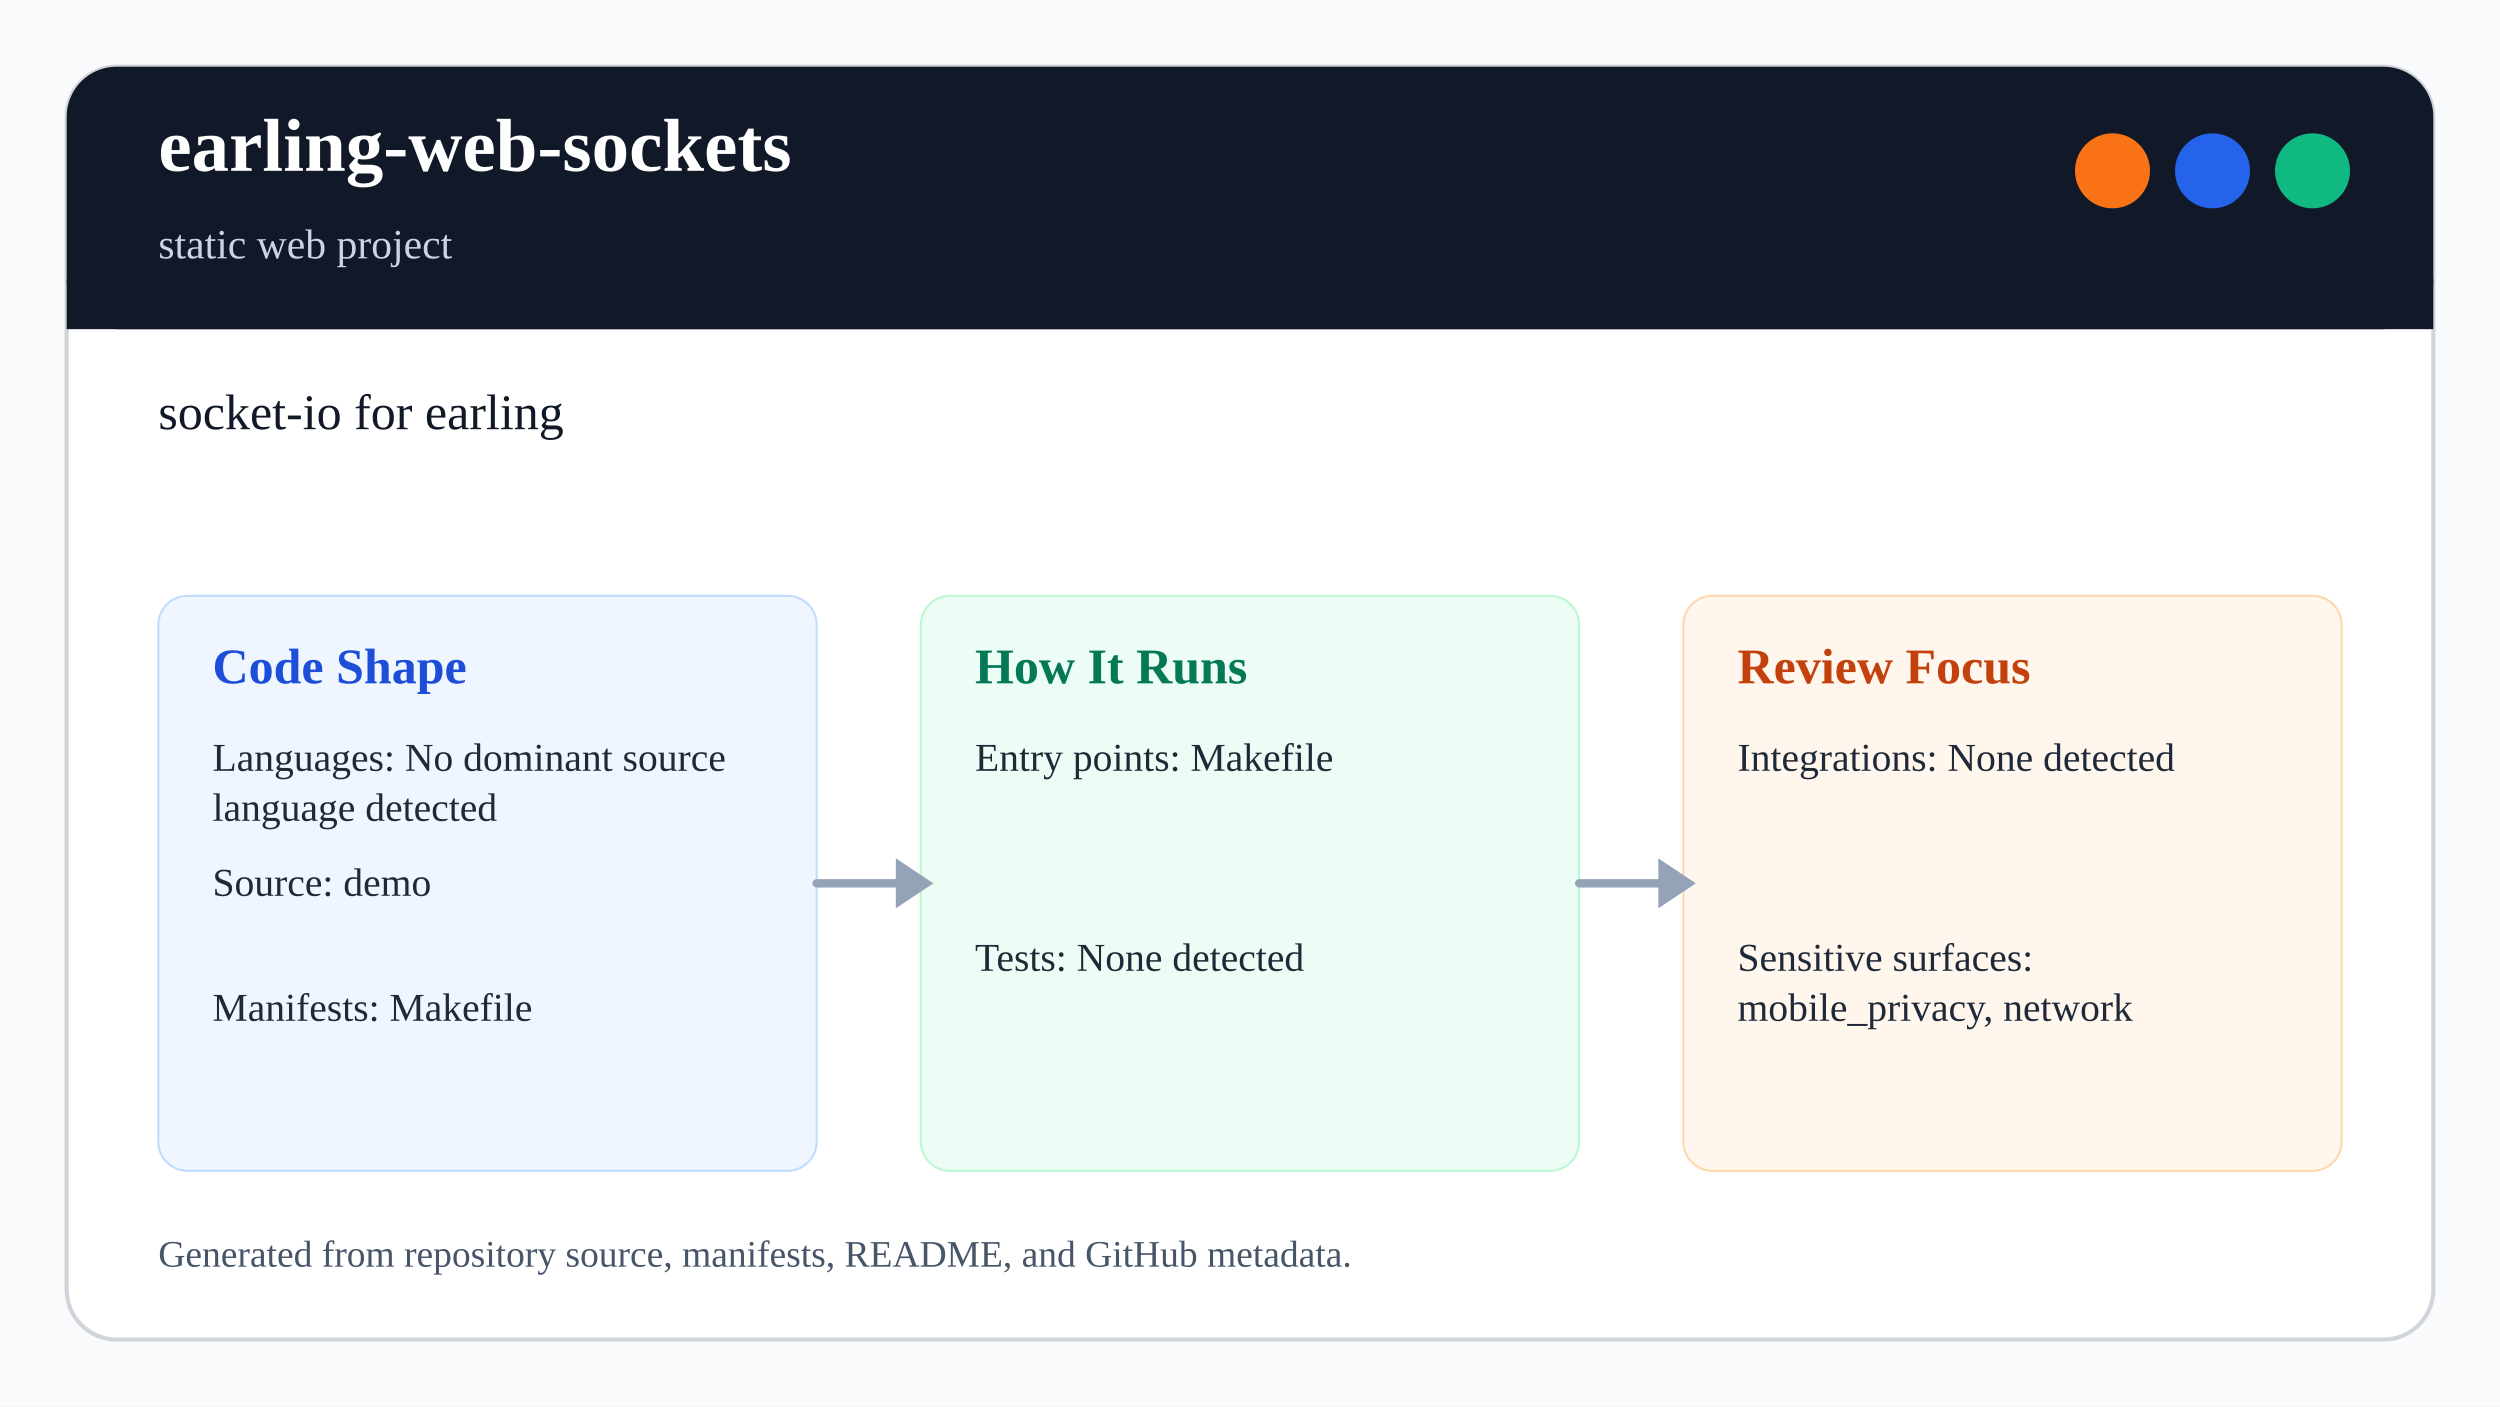
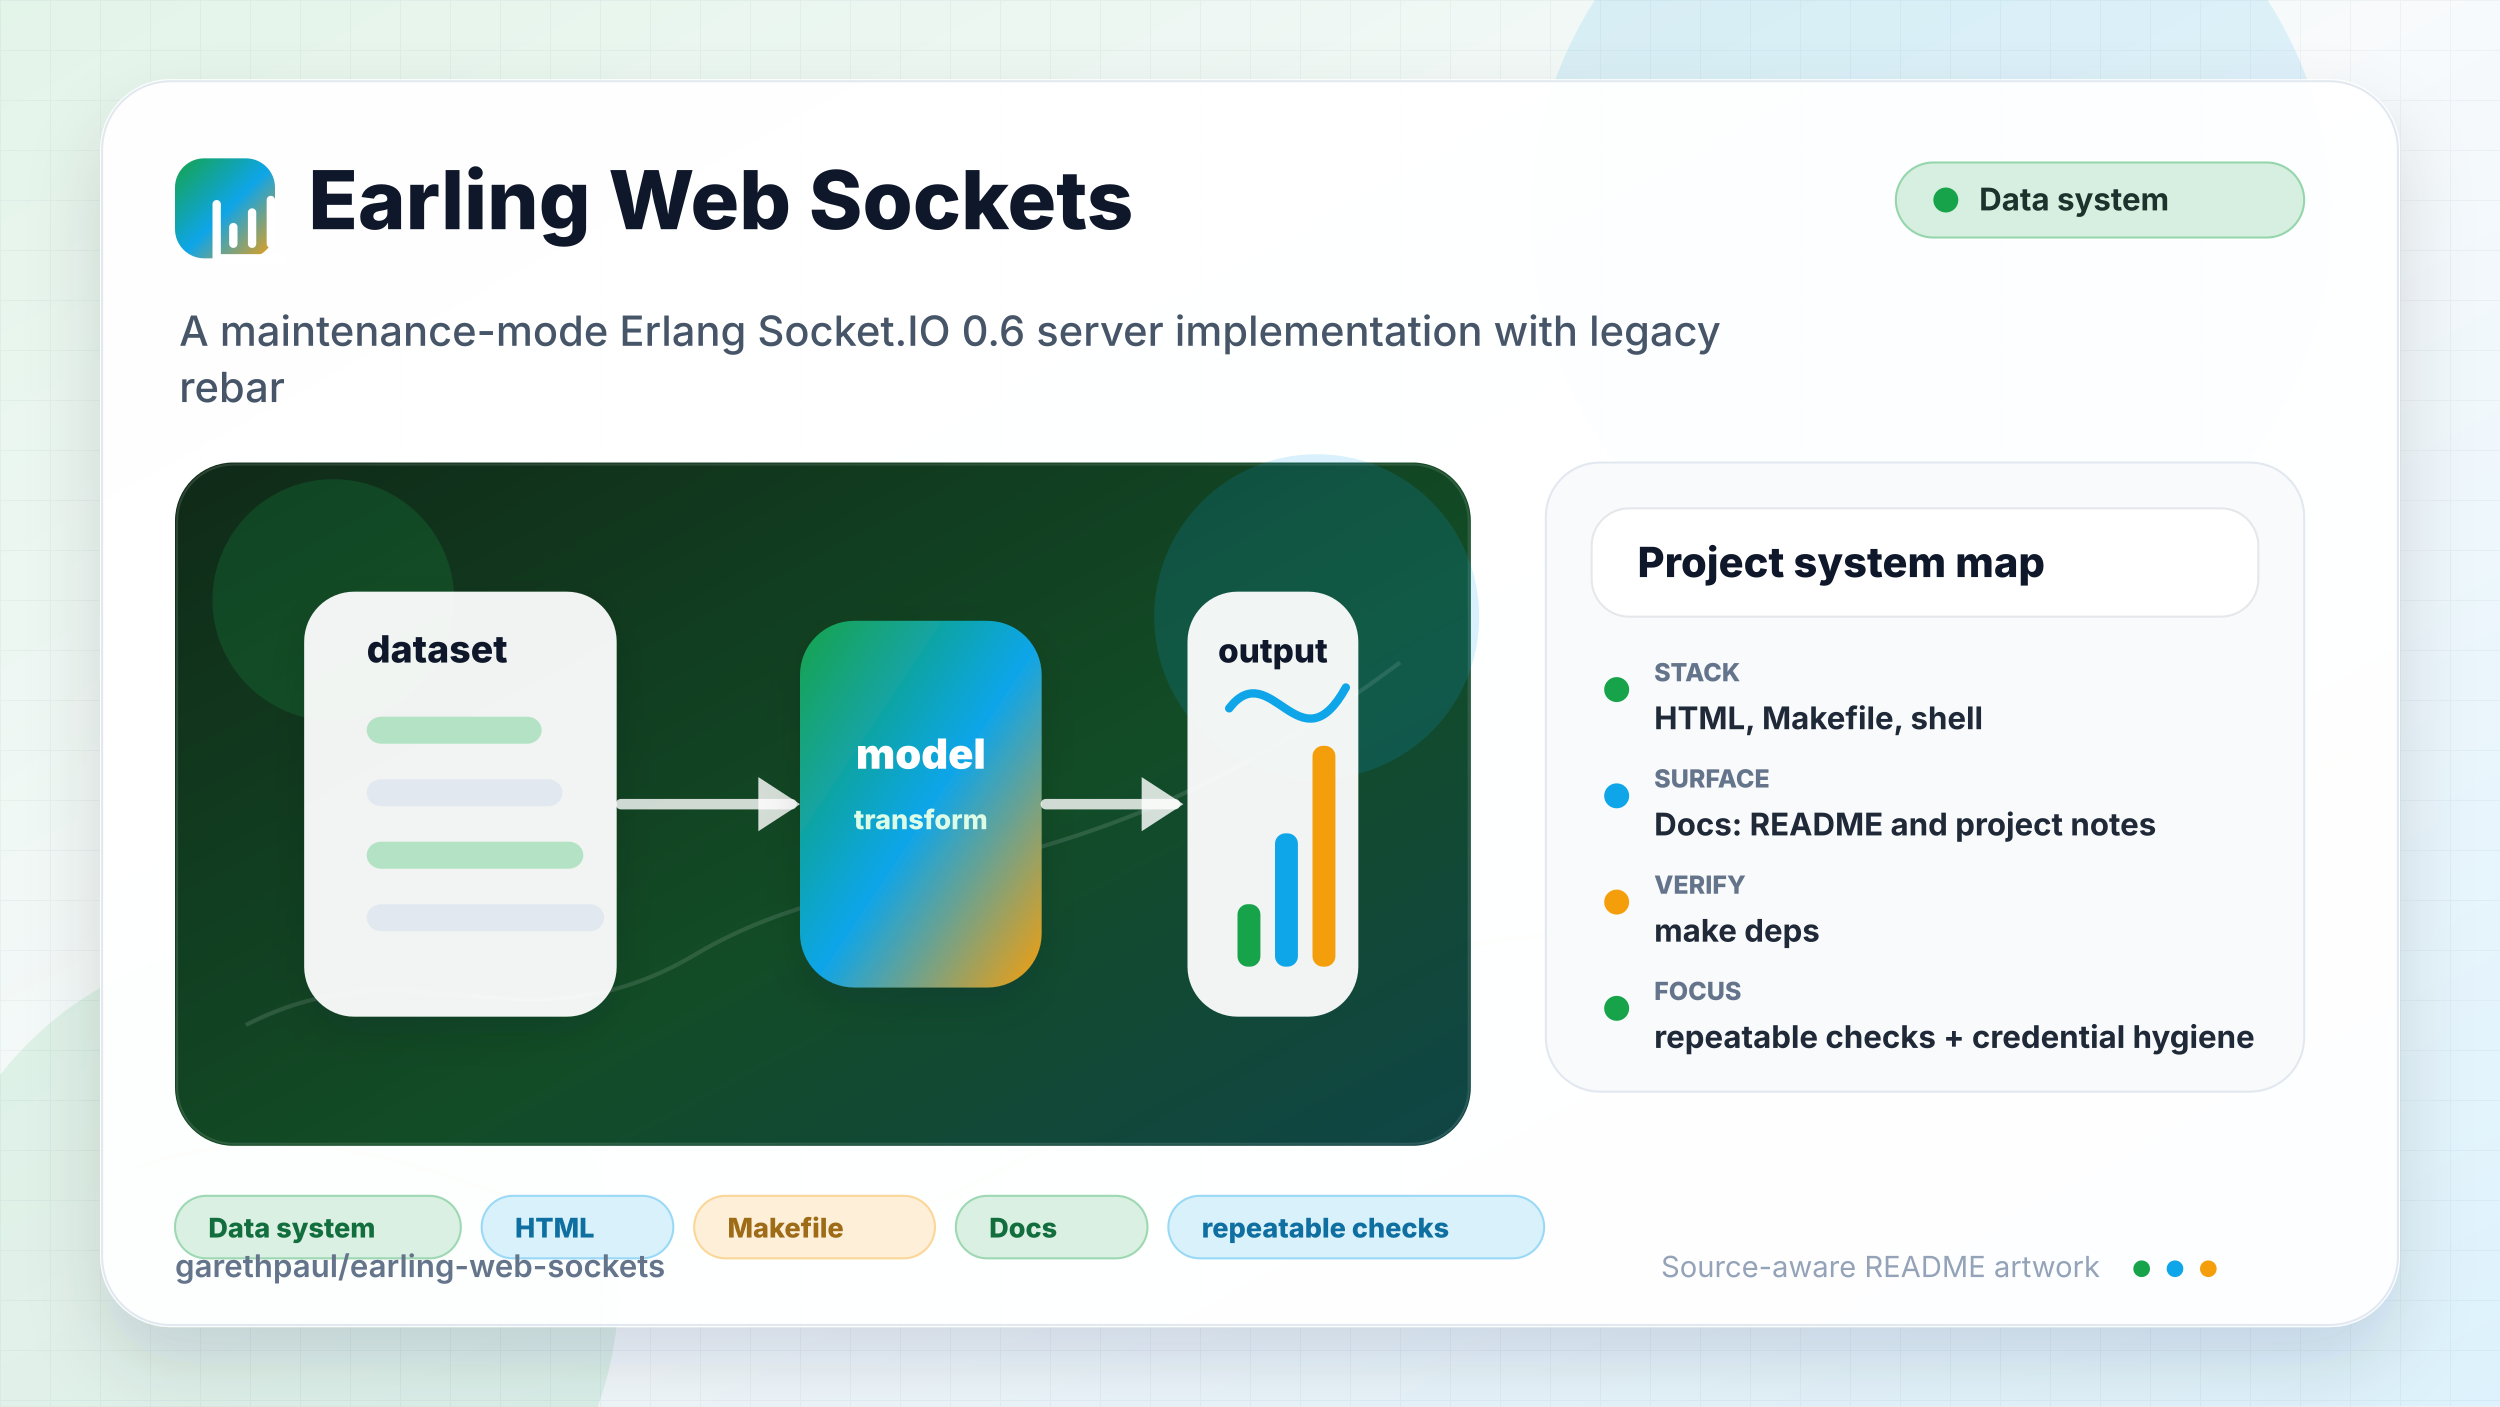
- <svg xmlns="http://www.w3.org/2000/svg" width="1200" height="675" viewBox="0 0 1200 675" role="img" aria-labelledby="title desc">
-   <rect width="1200" height="675" fill="#f8fafc" />
-   <rect x="32" y="32" width="1136" height="611" rx="24" fill="#ffffff" stroke="#d1d5db" stroke-width="2" />
-   <rect x="32" y="32" width="1136" height="126" rx="24" fill="#111827" />
-   <path d="M32 134h1136v24H32z" fill="#111827" />
-   <circle cx="1062" cy="82" r="18" fill="#2563eb" />
-   <circle cx="1110" cy="82" r="18" fill="#10b981" />
-   <circle cx="1014" cy="82" r="18" fill="#f97316" />
-   <text x="76" y="82" font-size="36" fill="#ffffff" font-weight="700">earling-web-sockets</text>
-   <text x="76" y="124" font-size="20" fill="#cbd5e1">static web project</text>
-   <text x="76" y="206" font-size="24" fill="#111827">socket-io for earling</text>
-   <rect x="76" y="286" width="316" height="276" rx="14" fill="#eff6ff" stroke="#bfdbfe" />
-   <text x="102" y="328" font-size="24" font-weight="700" fill="#1d4ed8">Code Shape</text>
-   <text x="102" y="370" font-size="19" fill="#1f2937">Languages: No dominant source</text>
-   <text x="102" y="394" font-size="19" fill="#1f2937">language detected</text>
-   <text x="102" y="430" font-size="19" fill="#1f2937">Source: demo</text>
-   <text x="102" y="490" font-size="19" fill="#1f2937">Manifests: Makefile</text>
-   <rect x="442" y="286" width="316" height="276" rx="14" fill="#ecfdf5" stroke="#bbf7d0" />
-   <text x="468" y="328" font-size="24" font-weight="700" fill="#047857">How It Runs</text>
-   <text x="468" y="370" font-size="19" fill="#1f2937">Entry points: Makefile</text>
-   <text x="468" y="466" font-size="19" fill="#1f2937">Tests: None detected</text>
-   <rect x="808" y="286" width="316" height="276" rx="14" fill="#fff7ed" stroke="#fed7aa" />
-   <text x="834" y="328" font-size="24" font-weight="700" fill="#c2410c">Review Focus</text>
-   <text x="834" y="370" font-size="19" fill="#1f2937">Integrations: None detected</text>
-   <text x="834" y="466" font-size="19" fill="#1f2937">Sensitive surfaces:</text>
-   <text x="834" y="490" font-size="19" fill="#1f2937">mobile_privacy, network</text>
-   <path d="M392 424h50" stroke="#94a3b8" stroke-width="4" stroke-linecap="round" />
-   <path d="M430 412l18 12-18 12z" fill="#94a3b8" />
-   <path d="M758 424h50" stroke="#94a3b8" stroke-width="4" stroke-linecap="round" />
-   <path d="M796 412l18 12-18 12z" fill="#94a3b8" />
-   <text x="76" y="608" font-size="18" fill="#475569">Generated from repository source, manifests, README, and GitHub metadata.</text>
+ <svg xmlns="http://www.w3.org/2000/svg" width="1200" height="675" viewBox="0 0 1200 675" role="img" aria-labelledby="p10skwb1-title p10skwb1-desc">
+   <defs>
+     <linearGradient id="p10skwb1-bg" x1="0" y1="0" x2="1" y2="1">
+       <stop offset="0%" stop-color="#e3f4e9" />
+       <stop offset="48%" stop-color="#f8fafc" />
+       <stop offset="100%" stop-color="#ddf2fc" />
+     </linearGradient>
+     <linearGradient id="p10skwb1-stage" x1="0" y1="0" x2="1" y2="1">
+       <stop offset="0%" stop-color="#102a18" />
+       <stop offset="58%" stop-color="#124c26" />
+       <stop offset="100%" stop-color="#104546" />
+     </linearGradient>
+     <linearGradient id="p10skwb1-accent" x1="0" y1="0" x2="1" y2="1">
+       <stop offset="0%" stop-color="#16a34a" />
+       <stop offset="52%" stop-color="#0ea5e9" />
+       <stop offset="100%" stop-color="#f59e0b" />
+     </linearGradient>
+     <linearGradient id="p10skwb1-soft" x1="0" y1="0" x2="1" y2="1">
+       <stop offset="0%" stop-color="#c7e9d4" />
+       <stop offset="100%" stop-color="#fdeac9" />
+     </linearGradient>
+     <filter id="p10skwb1-shadow" x="-20%" y="-20%" width="140%" height="150%">
+       <feDropShadow dx="0" dy="18" stdDeviation="18" flood-color="#0f172a" flood-opacity="0.14" />
+     </filter>
+     <filter id="p10skwb1-miniShadow" x="-20%" y="-20%" width="140%" height="150%">
+       <feDropShadow dx="0" dy="8" stdDeviation="10" flood-color="#0f172a" flood-opacity="0.12" />
+     </filter>
+     <pattern id="p10skwb1-grid" width="24" height="24" patternUnits="userSpaceOnUse">
+       <path d="M24 0H0v24" fill="none" stroke="#94a3b8" stroke-opacity="0.16" stroke-width="1" />
+     </pattern>
+     <style>
+       .label { font: 700 13px ui-sans-serif, system-ui, -apple-system, BlinkMacSystemFont, "Segoe UI", sans-serif; letter-spacing: 0; text-transform: uppercase; }
+       .body { font-family: ui-sans-serif, system-ui, -apple-system, BlinkMacSystemFont, "Segoe UI", sans-serif; letter-spacing: 0; }
+     </style>
+   </defs>
+   <rect width="1200" height="675" fill="url(#p10skwb1-bg)" />
+   <rect width="1200" height="675" fill="url(#p10skwb1-grid)" opacity="0.65" />
+   <circle cx="131" cy="618" r="166" fill="#16a34a" opacity="0.10" />
+   <circle cx="927" cy="104" r="192" fill="#0ea5e9" opacity="0.12" />
+   <path d="M66 560 C214 512 278 642 430 584 C576 528 676 408 838 462 C966 504 1034 426 1134 356" fill="none" stroke="#f59e0b" stroke-width="2" stroke-opacity="0.18" />
+   <rect x="48" y="38" width="1104" height="599" rx="34" fill="#ffffff" opacity="0.94" filter="url(#p10skwb1-shadow)" />
+   <rect x="49" y="39" width="1102" height="597" rx="33" fill="none" stroke="#e2e8f0" stroke-width="1" />
+   <g class="body">
+     <rect x="84" y="76" width="48" height="48" rx="14" fill="url(#p10skwb1-accent)" />
+     <path d="M6 34V8 M6 34h32 M14 27v-8 M23 27V12 M32 27V6" transform="translate(98 90)" stroke="#ffffff" stroke-width="4" stroke-linecap="round" stroke-linejoin="round" fill="none" />
+     <text x="148" y="110" fill="#0f172a" font-size="39" font-weight="800">Earling Web Sockets</text>
+     <rect x="910" y="78" width="196" height="36" rx="18" fill="#d7efe0" stroke="#94d5ac" />
+     <circle cx="934" cy="96" r="6" fill="#16a34a" />
+     <text x="950" y="101" fill="#1c322d" font-size="15" font-weight="700">Data system</text>
+     <text x="86" y="166" fill="#475569" font-size="20" font-weight="500">A maintenance-mode Erlang Socket.IO 0.6 server implementation with legacy</text>
+     <text x="86" y="193" fill="#475569" font-size="20" font-weight="500">rebar</text>
+   </g>
+   <g transform="translate(84 222)">
+     <rect x="0" y="0" width="622" height="328" rx="28" fill="url(#p10skwb1-stage)" />
+     <rect x="1" y="1" width="620" height="326" rx="27" fill="none" stroke="#ffffff" stroke-opacity="0.12" />
+     <path d="M34 270 C116 228 166 286 250 236 C338 184 430 214 588 96" fill="none" stroke="#ffffff" stroke-opacity="0.12" stroke-width="2" />
+     <circle cx="76" cy="66" r="58" fill="#16a34a" opacity="0.20" />
+     <circle cx="548" cy="74" r="78" fill="#0ea5e9" opacity="0.16" />
+     <g class="body">
+       <rect x="62" y="62" width="150" height="204" rx="24" fill="#ffffff" opacity="0.94" filter="url(#p10skwb1-miniShadow)" />
+       <text x="92" y="96" fill="#0f172a" font-size="18" font-weight="800">dataset</text>
+       <rect x="92" y="122" width="84" height="13" rx="7" fill="#b4e2c5" />
+       <rect x="92" y="152" width="94" height="13" rx="7" fill="#e2e8f0" />
+       <rect x="92" y="182" width="104" height="13" rx="7" fill="#b4e2c5" />
+       <rect x="92" y="212" width="114" height="13" rx="7" fill="#e2e8f0" />
+       <path d="M214 164h82" stroke="#ffffff" stroke-width="5" stroke-linecap="round" opacity="0.8" />
+       <path d="M280 151l20 13-20 13" fill="#ffffff" opacity="0.82" />
+       <rect x="300" y="76" width="116" height="176" rx="26" fill="url(#p10skwb1-accent)" filter="url(#p10skwb1-miniShadow)" />
+       <text x="358" y="147" fill="#ffffff" font-size="20" font-weight="900" text-anchor="middle">model</text>
+       <text x="358" y="176" fill="#dcfce7" font-size="13" font-weight="800" text-anchor="middle">transform</text>
+       <path d="M418 164h62" stroke="#ffffff" stroke-width="5" stroke-linecap="round" opacity="0.8" />
+       <path d="M464 151l20 13-20 13" fill="#ffffff" opacity="0.82" />
+       <rect x="486" y="62" width="82" height="204" rx="24" fill="#ffffff" opacity="0.94" />
+       <rect x="510" y="212" width="11" height="30" rx="5" fill="#16a34a" />
+       <rect x="528" y="178" width="11" height="64" rx="5" fill="#0ea5e9" />
+       <rect x="546" y="136" width="11" height="106" rx="5" fill="#f59e0b" />
+       <path d="M506 118 C526 92 540 148 562 108" fill="none" stroke="#0ea5e9" stroke-width="4" stroke-linecap="round" />
+       <text x="527" y="96" fill="#0f172a" font-size="16" font-weight="800" text-anchor="middle">output</text>
+     </g>
+   </g>
+   <g class="body" transform="translate(742 222)">
+     <rect x="0" y="0" width="364" height="302" rx="26" fill="#f8fafc" stroke="#e2e8f0" />
+     <rect x="22" y="22" width="320" height="52" rx="18" fill="#ffffff" stroke="#e5e7eb" />
+     <text x="44" y="55" fill="#0f172a" font-size="20" font-weight="800">Project system map</text>
+     <g transform="translate(24 94)">
+       <circle cx="10" cy="15" r="6" fill="#16a34a" />
+       <text x="28" y="11" fill="#64748b" font-size="12" font-weight="800">STACK</text>
+       <text x="28" y="34" fill="#1f2937" font-size="15" font-weight="650">HTML, Makefile, shell</text>
+     </g>
+     <g transform="translate(24 145)">
+       <circle cx="10" cy="15" r="6" fill="#0ea5e9" />
+       <text x="28" y="11" fill="#64748b" font-size="12" font-weight="800">SURFACE</text>
+       <text x="28" y="34" fill="#1f2937" font-size="15" font-weight="650">Docs: README and project notes</text>
+     </g>
+     <g transform="translate(24 196)">
+       <circle cx="10" cy="15" r="6" fill="#f59e0b" />
+       <text x="28" y="11" fill="#64748b" font-size="12" font-weight="800">VERIFY</text>
+       <text x="28" y="34" fill="#1f2937" font-size="15" font-weight="650">make deps</text>
+     </g>
+     <g transform="translate(24 247)">
+       <circle cx="10" cy="15" r="6" fill="#16a34a" />
+       <text x="28" y="11" fill="#64748b" font-size="12" font-weight="800">FOCUS</text>
+       <text x="28" y="34" fill="#1f2937" font-size="15" font-weight="650">repeatable checks + credential hygiene</text>
+     </g>
+   </g>
+   <g class="body">
+     <rect x="84" y="574" width="137.2" height="30" rx="15" fill="#daf0e2" stroke="#9dd8b3" />
+     <text x="100" y="594" fill="#136e3e" font-size="13" font-weight="800">Data system</text>
+     <rect x="231.2" y="574" width="92" height="30" rx="15" fill="#d8f1fb" stroke="#9ad9f6" />
+     <text x="247.2" y="594" fill="#0e6fa0" font-size="13" font-weight="800">HTML</text>
+     <rect x="333.2" y="574" width="115.6" height="30" rx="15" fill="#fdefd8" stroke="#fbd699" />
+     <text x="349.2" y="594" fill="#9e6b17" font-size="13" font-weight="800">Makefile</text>
+     <rect x="458.8" y="574" width="92" height="30" rx="15" fill="#daf0e2" stroke="#9dd8b3" />
+     <text x="474.8" y="594" fill="#136e3e" font-size="13" font-weight="800">Docs</text>
+     <rect x="560.8" y="574" width="180.4" height="30" rx="15" fill="#d8f1fb" stroke="#9ad9f6" />
+     <text x="576.8" y="594" fill="#0e6fa0" font-size="13" font-weight="800">repeatable checks</text>
+   </g>
+   <g class="body">
+     <text x="84" y="613" fill="#64748b" font-size="15" font-weight="600">garethpaul/earling-web-sockets</text>
+     <text x="1008" y="613" fill="#94a3b8" font-size="14" text-anchor="end">Source-aware README artwork</text>
+     <circle cx="1028" cy="609" r="4" fill="#16a34a" />
+     <circle cx="1044" cy="609" r="4" fill="#0ea5e9" />
+     <circle cx="1060" cy="609" r="4" fill="#f59e0b" />
+   </g>
</svg>
